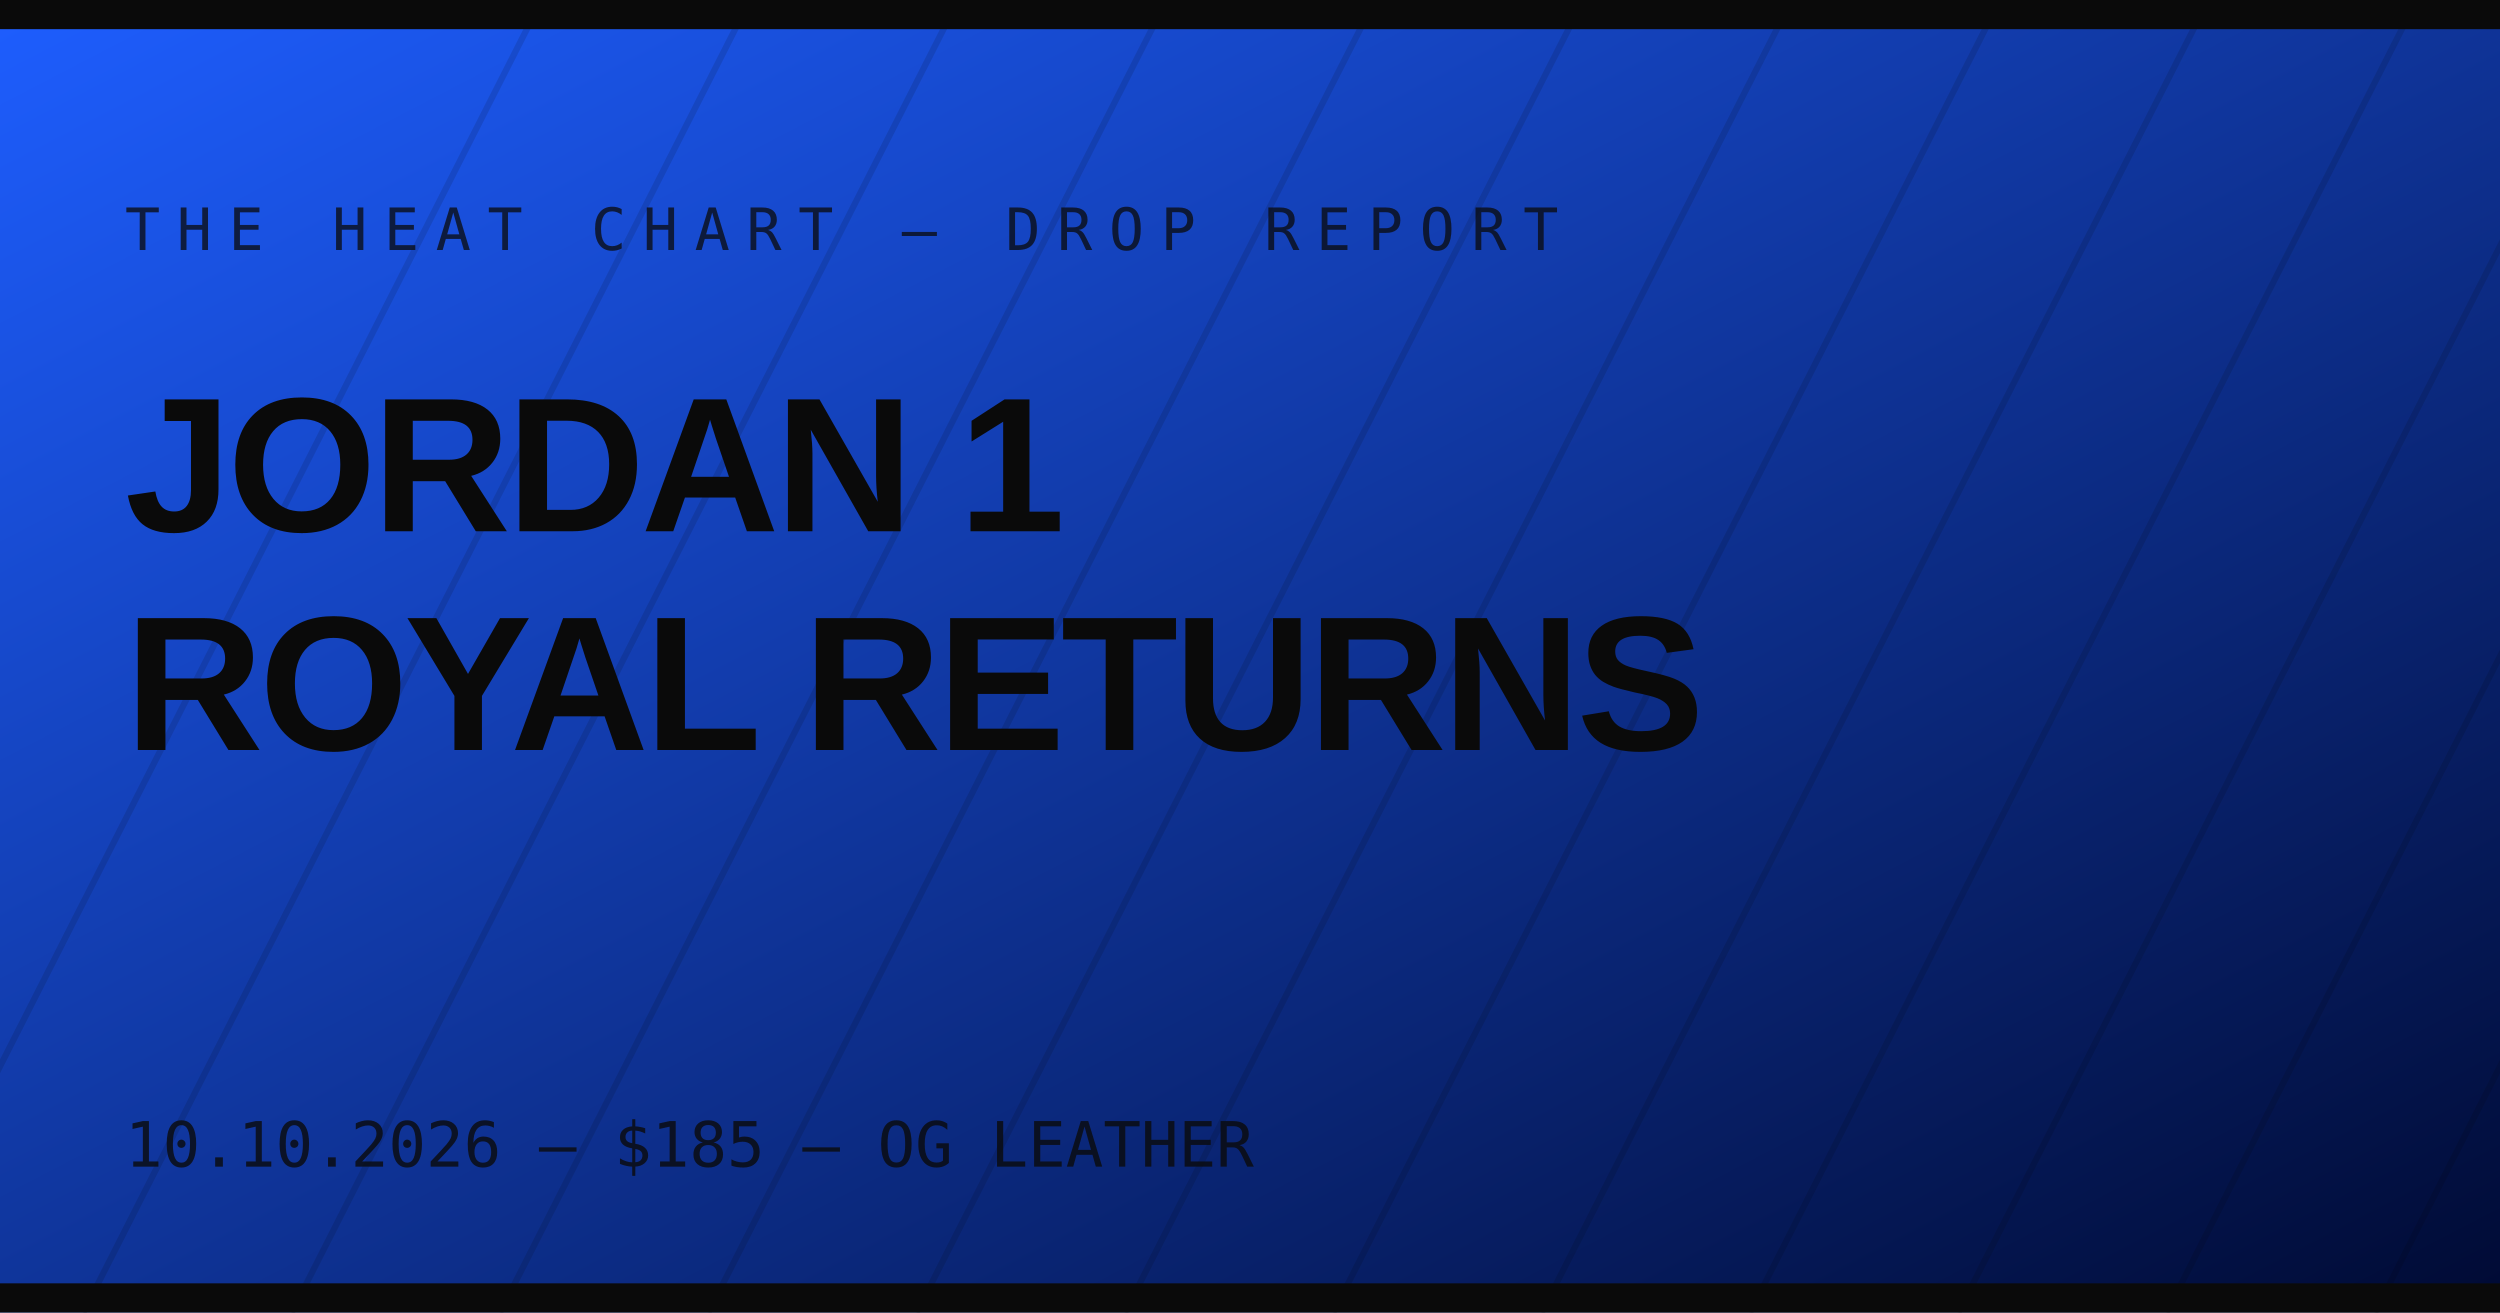
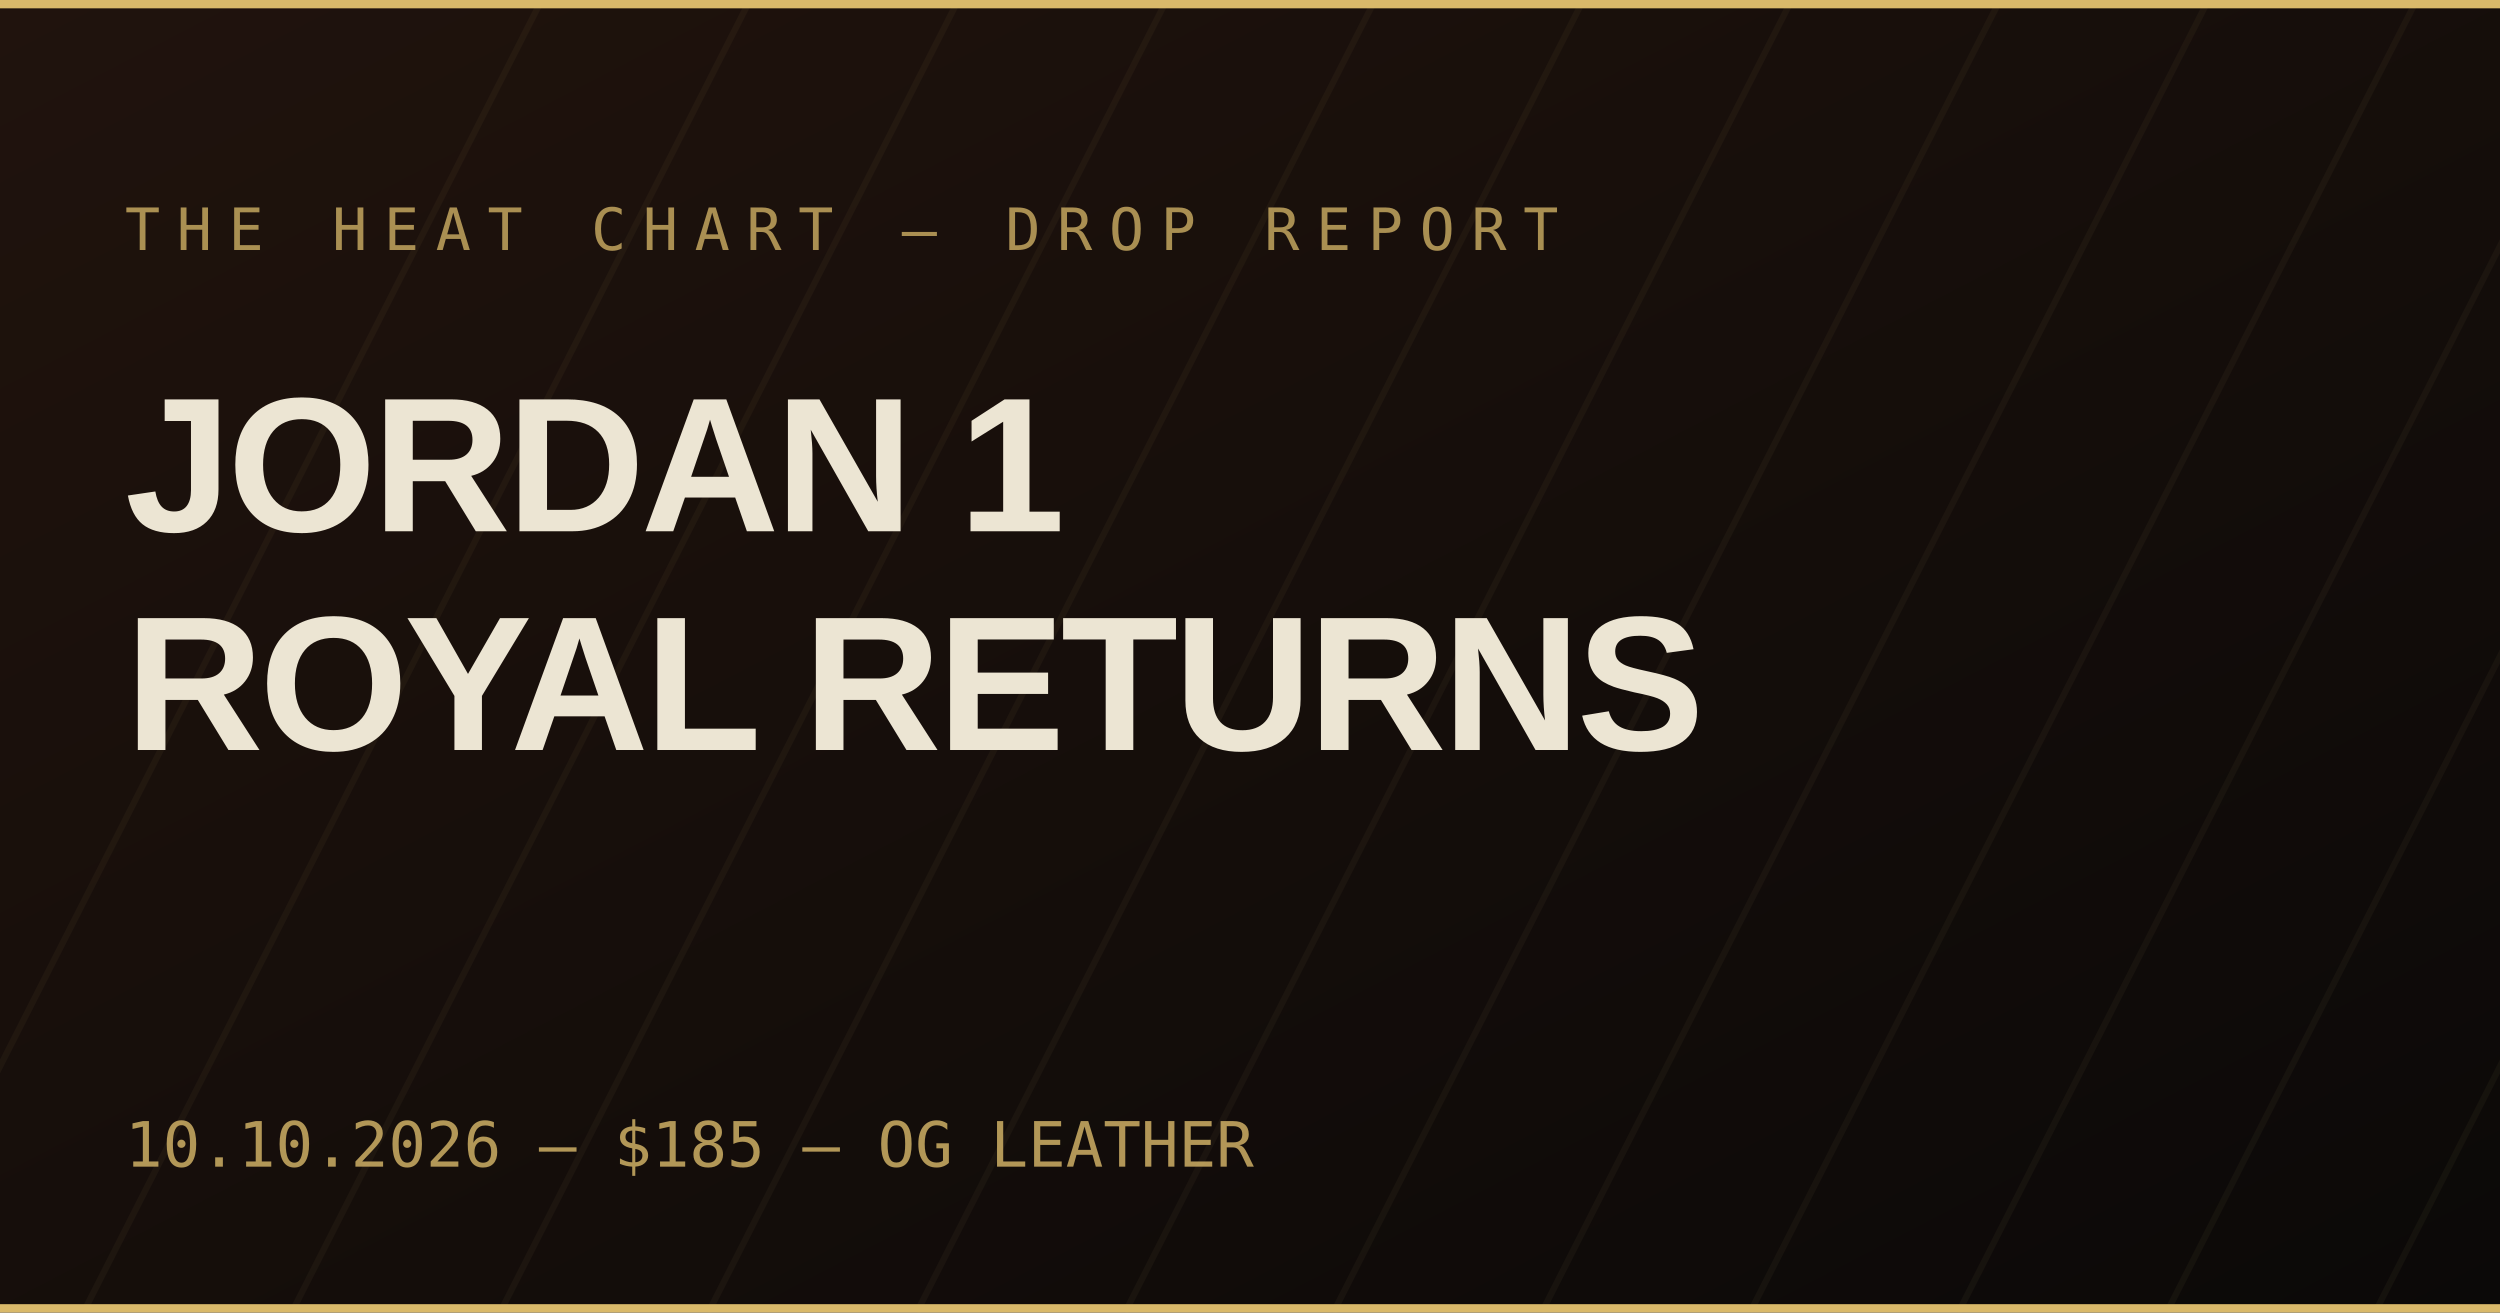
<svg xmlns="http://www.w3.org/2000/svg" viewBox="0 0 1200 630">
  <defs>
    <linearGradient id="bg" x1="0" y1="0" x2="1" y2="1">
-       <stop offset="0" stop-color="#1e5eff" />
-       <stop offset="1" stop-color="#000a33" />
+       <stop offset="0" stop-color="#20130d" />
+       <stop offset="1" stop-color="#0b0908" />
    </linearGradient>
  </defs>
  <rect width="1200" height="630" fill="url(#bg)" />
-   <g opacity="0.12" fill="none" stroke="#000" stroke-width="3">
+   <g opacity="0.05" fill="none" stroke="#d9b96a" stroke-width="3">
    <line x1="-60" y1="630" x2="260" y2="0" />
    <line x1="40" y1="630" x2="360" y2="0" />
    <line x1="140" y1="630" x2="460" y2="0" />
    <line x1="240" y1="630" x2="560" y2="0" />
    <line x1="340" y1="630" x2="660" y2="0" />
    <line x1="440" y1="630" x2="760" y2="0" />
    <line x1="540" y1="630" x2="860" y2="0" />
    <line x1="640" y1="630" x2="960" y2="0" />
    <line x1="740" y1="630" x2="1060" y2="0" />
    <line x1="840" y1="630" x2="1160" y2="0" />
    <line x1="940" y1="630" x2="1260" y2="0" />
    <line x1="1040" y1="630" x2="1360" y2="0" />
    <line x1="1140" y1="630" x2="1460" y2="0" />
    <line x1="1240" y1="630" x2="1560" y2="0" />
  </g>
-   <rect x="0" y="0" width="1200" height="14" fill="#0a0a0a" />
-   <rect x="0" y="616" width="1200" height="14" fill="#0a0a0a" />
-   <text x="60" y="120" font-family="monospace" font-size="28" letter-spacing="8" fill="#0a0a0a" opacity="0.75">THE HEAT CHART — DROP REPORT</text>
-   <text x="60" y="255" font-family="Arial Black, Arial, sans-serif" font-size="92" font-weight="900" fill="#0a0a0a" letter-spacing="-2">JORDAN 1</text>
-   <text x="60" y="360" font-family="Arial Black, Arial, sans-serif" font-size="92" font-weight="900" fill="#0a0a0a" letter-spacing="-2">ROYAL RETURNS</text>
-   <text x="60" y="560" font-family="monospace" font-size="30" fill="#0a0a0a" opacity="0.8">10.10.2026 — $185 — OG LEATHER</text>
+   <rect x="0" y="0" width="1200" height="4" fill="#d9b96a" />
+   <rect x="0" y="626" width="1200" height="4" fill="#d9b96a" />
+   <text x="60" y="120" font-family="monospace" font-size="28" letter-spacing="8" fill="#d9b96a" opacity="0.75">THE HEAT CHART — DROP REPORT</text>
+   <text x="60" y="255" font-family="Arial Black, Arial, sans-serif" font-size="92" font-weight="900" fill="#ece5d3" letter-spacing="-2">JORDAN 1</text>
+   <text x="60" y="360" font-family="Arial Black, Arial, sans-serif" font-size="92" font-weight="900" fill="#ece5d3" letter-spacing="-2">ROYAL RETURNS</text>
+   <text x="60" y="560" font-family="monospace" font-size="30" fill="#d9b96a" opacity="0.8">10.10.2026 — $185 — OG LEATHER</text>
</svg>
